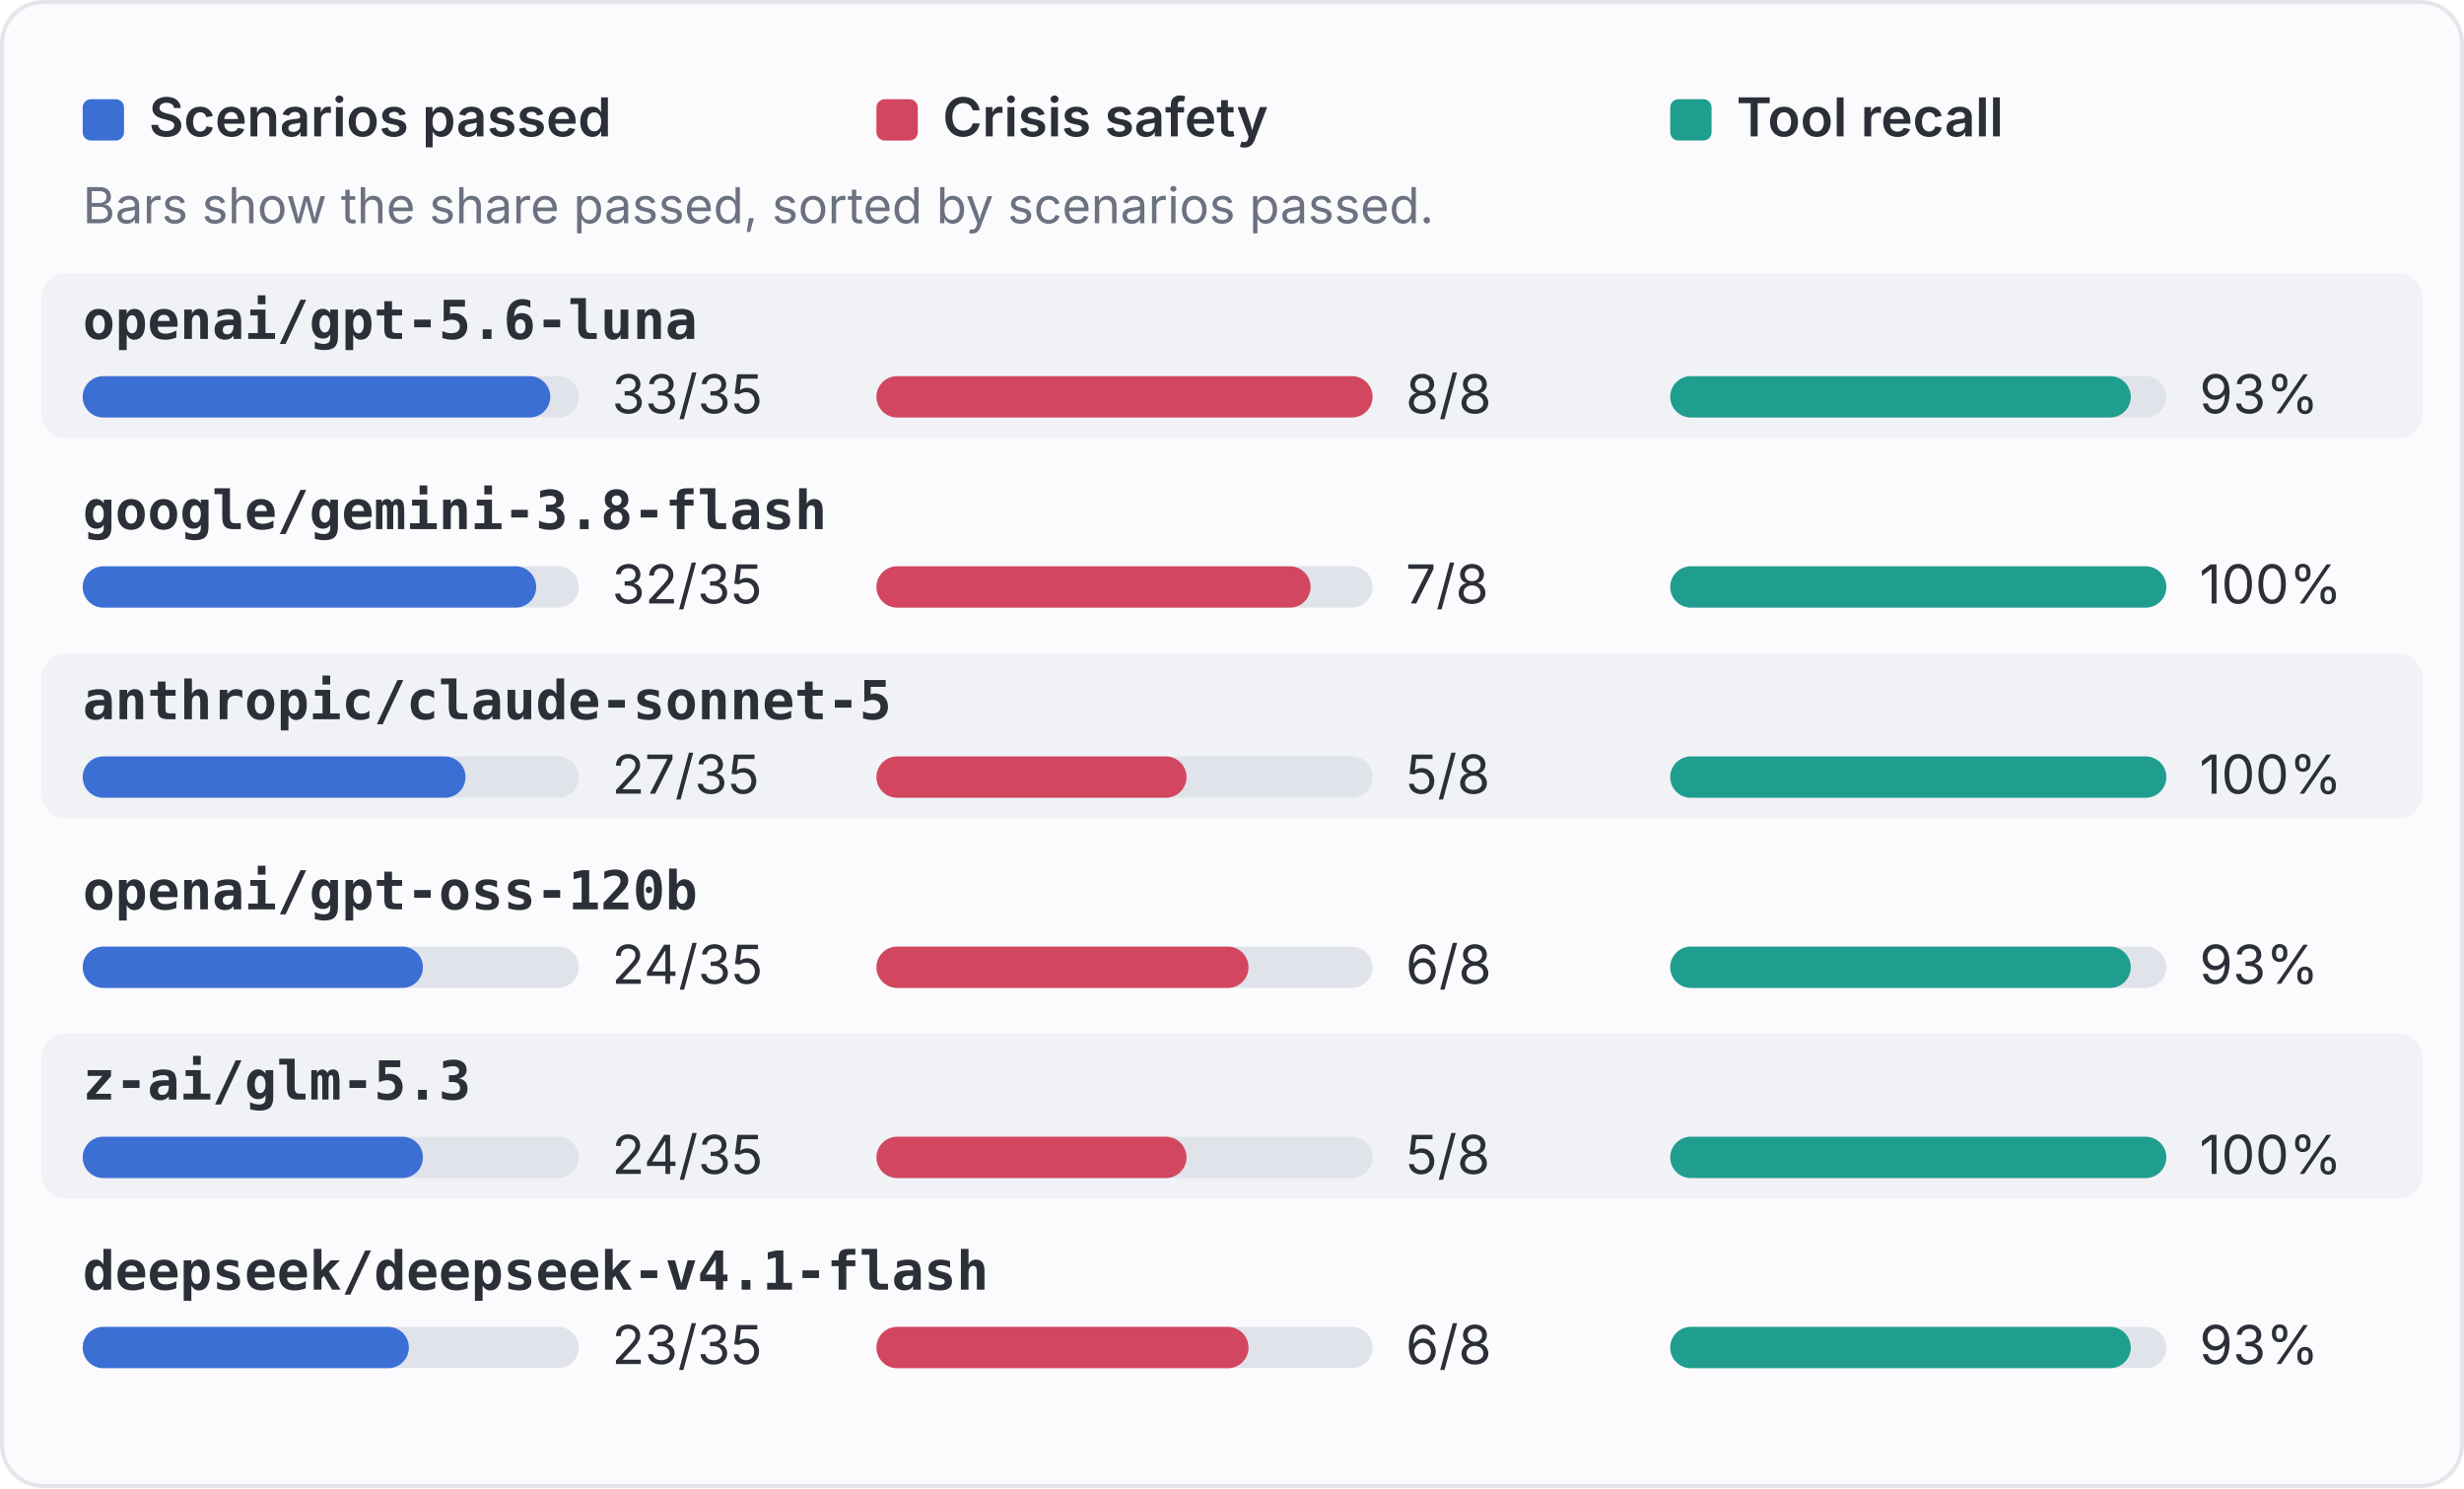
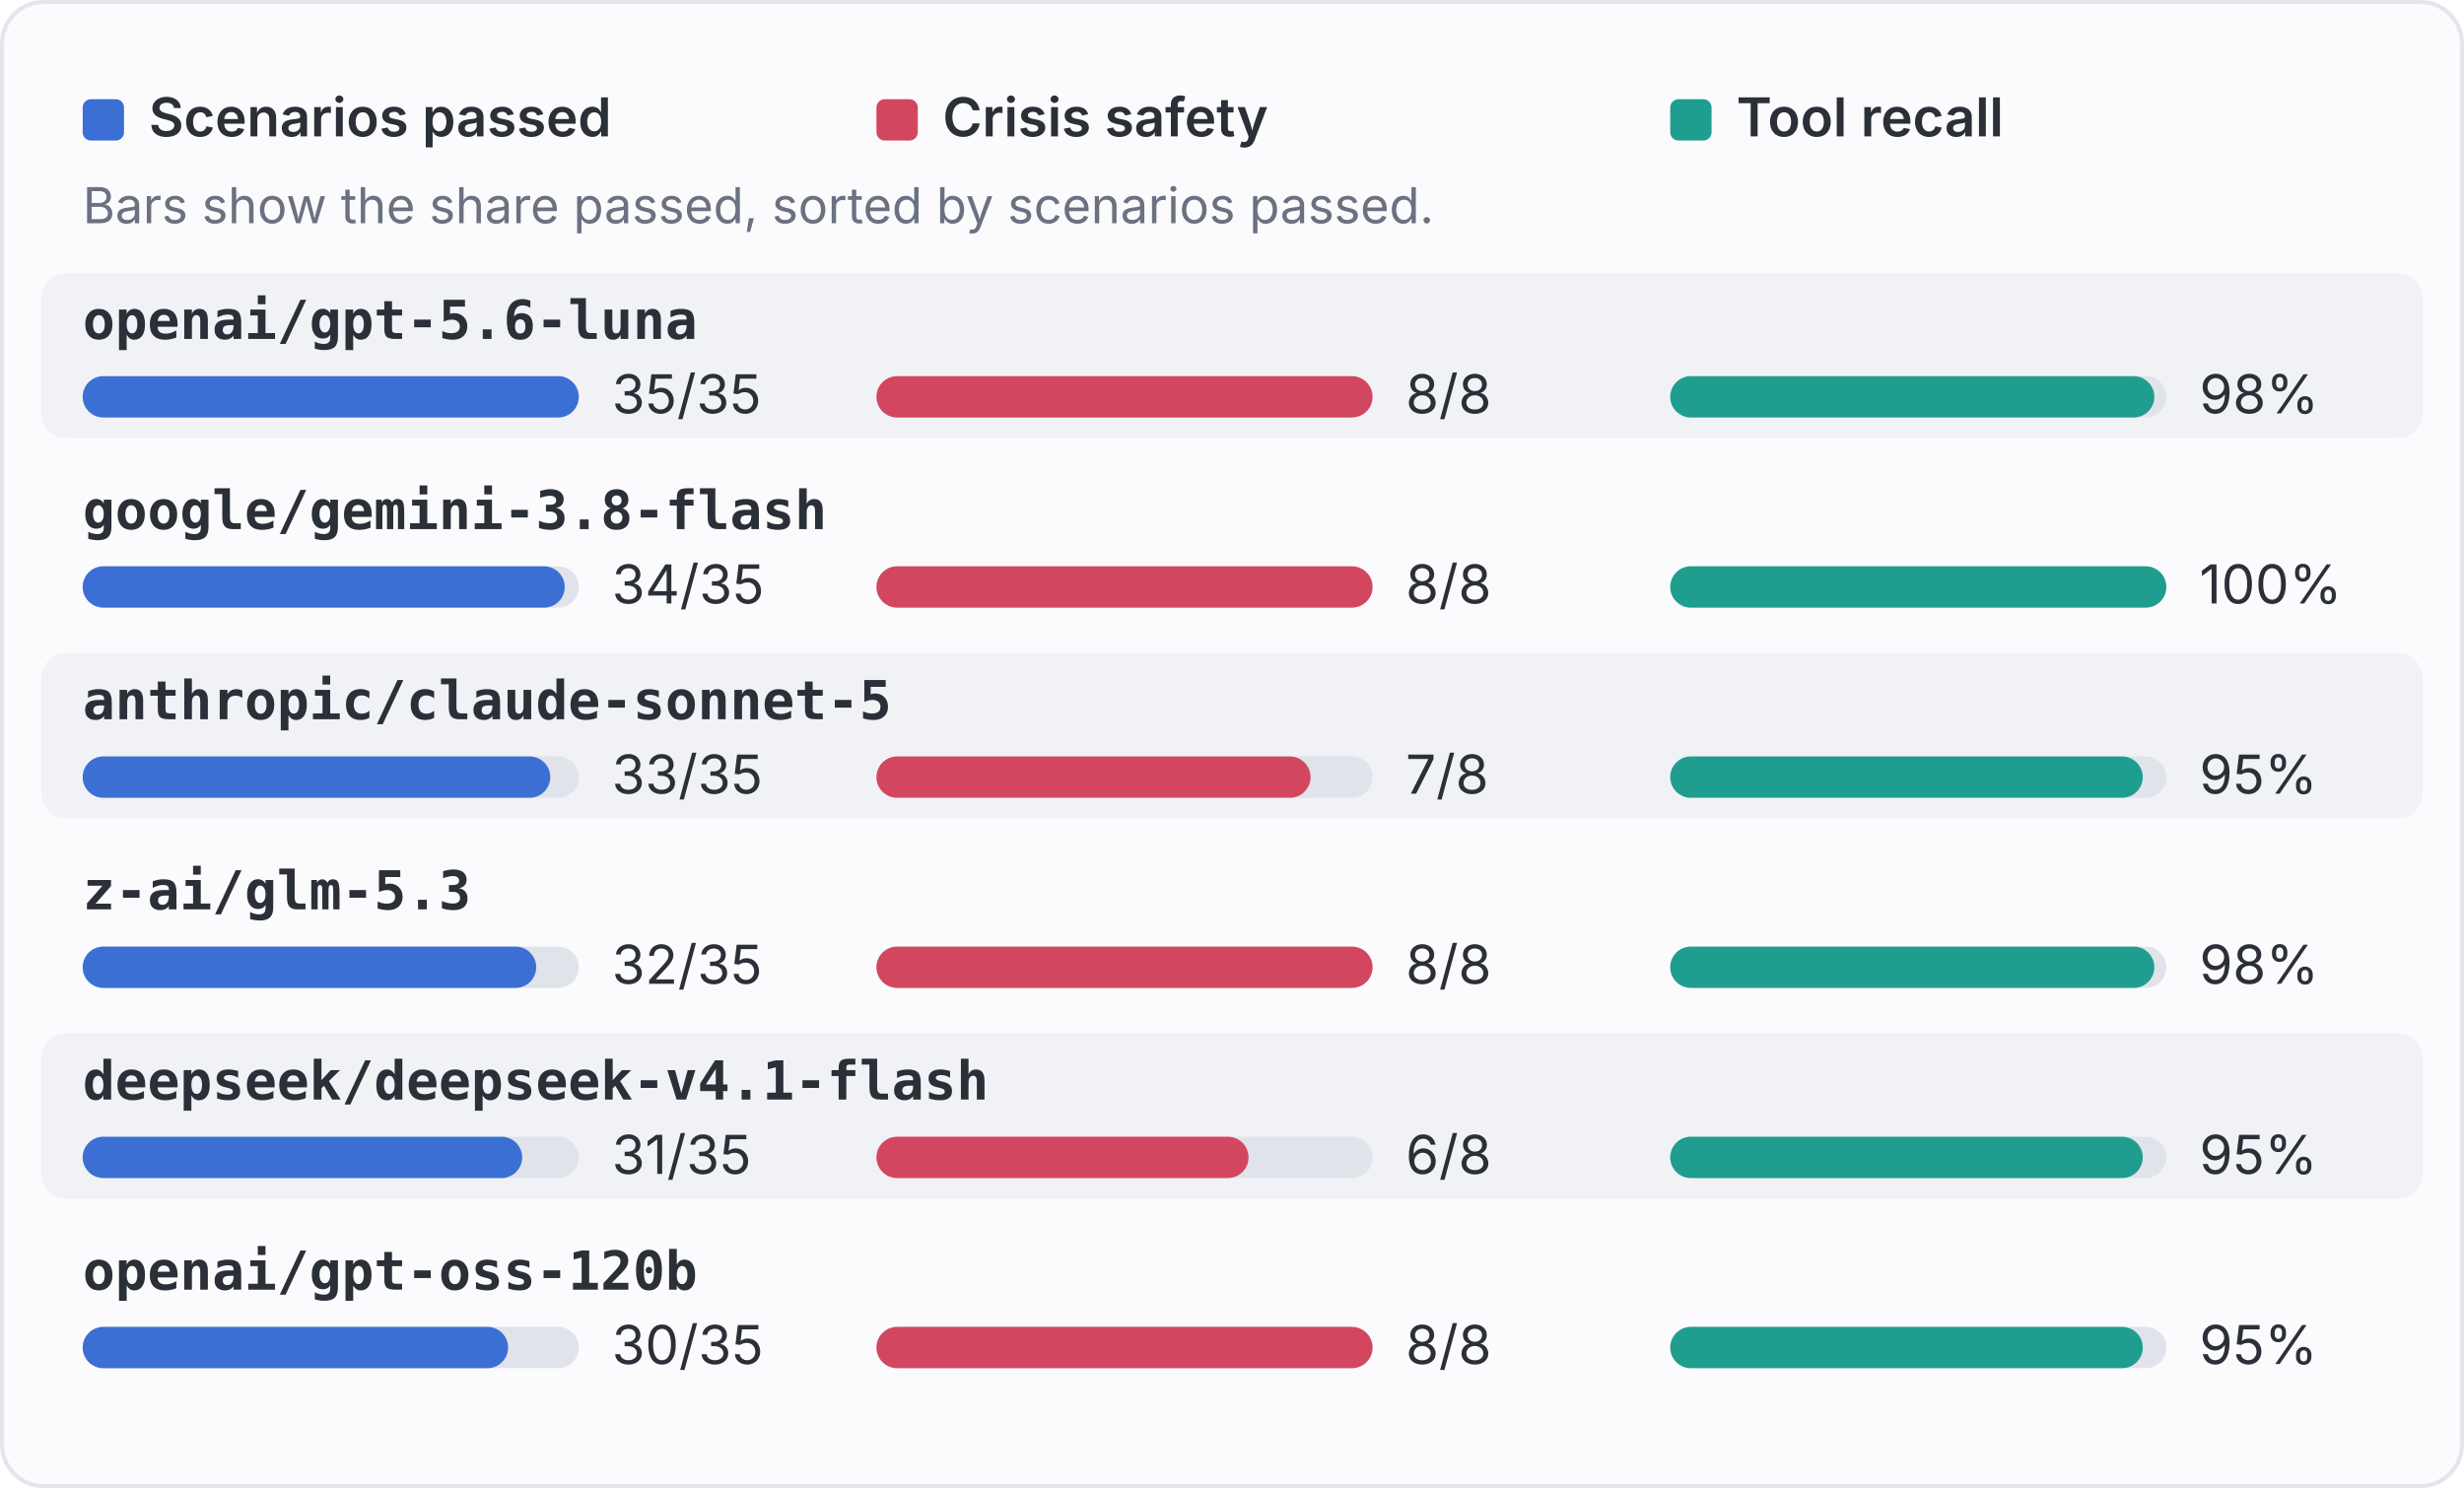
<svg xmlns="http://www.w3.org/2000/svg" viewBox="0 0 596 360" width="596" height="360" role="img" aria-label="Coach benchmark results by model">
  <style>.bg{fill:#fbfbfd;stroke:#e3e5ea}.z{fill:#f1f2f6}.t{fill:#e1e3ea}text{font-family:ui-sans-serif,system-ui,-apple-system,"Segoe UI",sans-serif;fill:#2b2f38;font-size:13px}.m{font-family:ui-monospace,SFMono-Regular,Menlo,Consolas,monospace;font-weight:600}.h{font-weight:600}.v{font-variant-numeric:tabular-nums}.k{fill:#6b7180;font-size:12px}@media (prefers-color-scheme:dark){.bg{fill:#1e2027;stroke:#2e313a}.z{fill:#252831}.t{fill:#343845}text{fill:#dfe2ea}.k{fill:#9aa0ad}}</style>
  <rect class="bg" x=".5" y=".5" width="595" height="359" rx="10" />
  <rect x="20" y="24" width="10" height="10" rx="2" fill="#3b6fd4" />
  <text class="h" x="36" y="33">Scenarios passed</text>
  <rect x="212" y="24" width="10" height="10" rx="2" fill="#d2475f" />
  <text class="h" x="228" y="33">Crisis safety</text>
  <rect x="404" y="24" width="10" height="10" rx="2" fill="#1f9e8f" />
  <text class="h" x="420" y="33">Tool recall</text>
  <text class="k" x="20" y="54">Bars show the share passed, sorted by scenarios passed.</text>
  <rect class="z" x="10" y="66" width="576" height="40" rx="6" />
  <text class="m" x="20" y="82">openai/gpt-5.6-luna</text>
  <rect class="t" x="20" y="91" width="120" height="10" rx="5" />
-   <rect x="20" y="91" width="113.1" height="10" rx="5.0" fill="#3b6fd4" />
-   <text class="v" x="148" y="100">33/35</text>
+   <rect x="20" y="91" width="120.0" height="10" rx="5.0" fill="#3b6fd4" />
+   <text class="v" x="148" y="100">35/35</text>
  <rect class="t" x="212" y="91" width="120" height="10" rx="5" />
  <rect x="212" y="91" width="120.0" height="10" rx="5.0" fill="#d2475f" />
  <text class="v" x="340" y="100">8/8</text>
  <rect class="t" x="404" y="91" width="120" height="10" rx="5" />
-   <rect x="404" y="91" width="111.4" height="10" rx="5.0" fill="#1f9e8f" />
-   <text class="v" x="532" y="100">93%</text>
+   <rect x="404" y="91" width="117.1" height="10" rx="5.0" fill="#1f9e8f" />
+   <text class="v" x="532" y="100">98%</text>
  <text class="m" x="20" y="128">google/gemini-3.8-flash</text>
  <rect class="t" x="20" y="137" width="120" height="10" rx="5" />
-   <rect x="20" y="137" width="109.7" height="10" rx="5.0" fill="#3b6fd4" />
-   <text class="v" x="148" y="146">32/35</text>
+   <rect x="20" y="137" width="116.6" height="10" rx="5.0" fill="#3b6fd4" />
+   <text class="v" x="148" y="146">34/35</text>
  <rect class="t" x="212" y="137" width="120" height="10" rx="5" />
-   <rect x="212" y="137" width="105.0" height="10" rx="5.0" fill="#d2475f" />
-   <text class="v" x="340" y="146">7/8</text>
+   <rect x="212" y="137" width="120.0" height="10" rx="5.0" fill="#d2475f" />
+   <text class="v" x="340" y="146">8/8</text>
  <rect class="t" x="404" y="137" width="120" height="10" rx="5" />
  <rect x="404" y="137" width="120.0" height="10" rx="5.0" fill="#1f9e8f" />
  <text class="v" x="532" y="146">100%</text>
  <rect class="z" x="10" y="158" width="576" height="40" rx="6" />
  <text class="m" x="20" y="174">anthropic/claude-sonnet-5</text>
  <rect class="t" x="20" y="183" width="120" height="10" rx="5" />
-   <rect x="20" y="183" width="92.6" height="10" rx="5.0" fill="#3b6fd4" />
-   <text class="v" x="148" y="192">27/35</text>
+   <rect x="20" y="183" width="113.1" height="10" rx="5.0" fill="#3b6fd4" />
+   <text class="v" x="148" y="192">33/35</text>
  <rect class="t" x="212" y="183" width="120" height="10" rx="5" />
-   <rect x="212" y="183" width="75.0" height="10" rx="5.0" fill="#d2475f" />
-   <text class="v" x="340" y="192">5/8</text>
+   <rect x="212" y="183" width="105.0" height="10" rx="5.0" fill="#d2475f" />
+   <text class="v" x="340" y="192">7/8</text>
  <rect class="t" x="404" y="183" width="120" height="10" rx="5" />
-   <rect x="404" y="183" width="120.0" height="10" rx="5.0" fill="#1f9e8f" />
-   <text class="v" x="532" y="192">100%</text>
-   <text class="m" x="20" y="220">openai/gpt-oss-120b</text>
+   <rect x="404" y="183" width="114.3" height="10" rx="5.0" fill="#1f9e8f" />
+   <text class="v" x="532" y="192">95%</text>
+   <text class="m" x="20" y="220">z-ai/glm-5.3</text>
  <rect class="t" x="20" y="229" width="120" height="10" rx="5" />
-   <rect x="20" y="229" width="82.3" height="10" rx="5.0" fill="#3b6fd4" />
-   <text class="v" x="148" y="238">24/35</text>
+   <rect x="20" y="229" width="109.7" height="10" rx="5.0" fill="#3b6fd4" />
+   <text class="v" x="148" y="238">32/35</text>
  <rect class="t" x="212" y="229" width="120" height="10" rx="5" />
-   <rect x="212" y="229" width="90.0" height="10" rx="5.0" fill="#d2475f" />
-   <text class="v" x="340" y="238">6/8</text>
+   <rect x="212" y="229" width="120.0" height="10" rx="5.0" fill="#d2475f" />
+   <text class="v" x="340" y="238">8/8</text>
  <rect class="t" x="404" y="229" width="120" height="10" rx="5" />
-   <rect x="404" y="229" width="111.4" height="10" rx="5.0" fill="#1f9e8f" />
-   <text class="v" x="532" y="238">93%</text>
+   <rect x="404" y="229" width="117.1" height="10" rx="5.0" fill="#1f9e8f" />
+   <text class="v" x="532" y="238">98%</text>
  <rect class="z" x="10" y="250" width="576" height="40" rx="6" />
-   <text class="m" x="20" y="266">z-ai/glm-5.3</text>
+   <text class="m" x="20" y="266">deepseek/deepseek-v4.1-flash</text>
  <rect class="t" x="20" y="275" width="120" height="10" rx="5" />
-   <rect x="20" y="275" width="82.3" height="10" rx="5.0" fill="#3b6fd4" />
-   <text class="v" x="148" y="284">24/35</text>
+   <rect x="20" y="275" width="106.3" height="10" rx="5.0" fill="#3b6fd4" />
+   <text class="v" x="148" y="284">31/35</text>
  <rect class="t" x="212" y="275" width="120" height="10" rx="5" />
-   <rect x="212" y="275" width="75.0" height="10" rx="5.0" fill="#d2475f" />
-   <text class="v" x="340" y="284">5/8</text>
+   <rect x="212" y="275" width="90.0" height="10" rx="5.0" fill="#d2475f" />
+   <text class="v" x="340" y="284">6/8</text>
  <rect class="t" x="404" y="275" width="120" height="10" rx="5" />
-   <rect x="404" y="275" width="120.0" height="10" rx="5.0" fill="#1f9e8f" />
-   <text class="v" x="532" y="284">100%</text>
-   <text class="m" x="20" y="312">deepseek/deepseek-v4.1-flash</text>
+   <rect x="404" y="275" width="114.3" height="10" rx="5.0" fill="#1f9e8f" />
+   <text class="v" x="532" y="284">95%</text>
+   <text class="m" x="20" y="312">openai/gpt-oss-120b</text>
  <rect class="t" x="20" y="321" width="120" height="10" rx="5" />
-   <rect x="20" y="321" width="78.9" height="10" rx="5.0" fill="#3b6fd4" />
-   <text class="v" x="148" y="330">23/35</text>
+   <rect x="20" y="321" width="102.9" height="10" rx="5.0" fill="#3b6fd4" />
+   <text class="v" x="148" y="330">30/35</text>
  <rect class="t" x="212" y="321" width="120" height="10" rx="5" />
-   <rect x="212" y="321" width="90.0" height="10" rx="5.0" fill="#d2475f" />
-   <text class="v" x="340" y="330">6/8</text>
+   <rect x="212" y="321" width="120.0" height="10" rx="5.0" fill="#d2475f" />
+   <text class="v" x="340" y="330">8/8</text>
  <rect class="t" x="404" y="321" width="120" height="10" rx="5" />
-   <rect x="404" y="321" width="111.4" height="10" rx="5.0" fill="#1f9e8f" />
-   <text class="v" x="532" y="330">93%</text>
+   <rect x="404" y="321" width="114.3" height="10" rx="5.0" fill="#1f9e8f" />
+   <text class="v" x="532" y="330">95%</text>
</svg>
